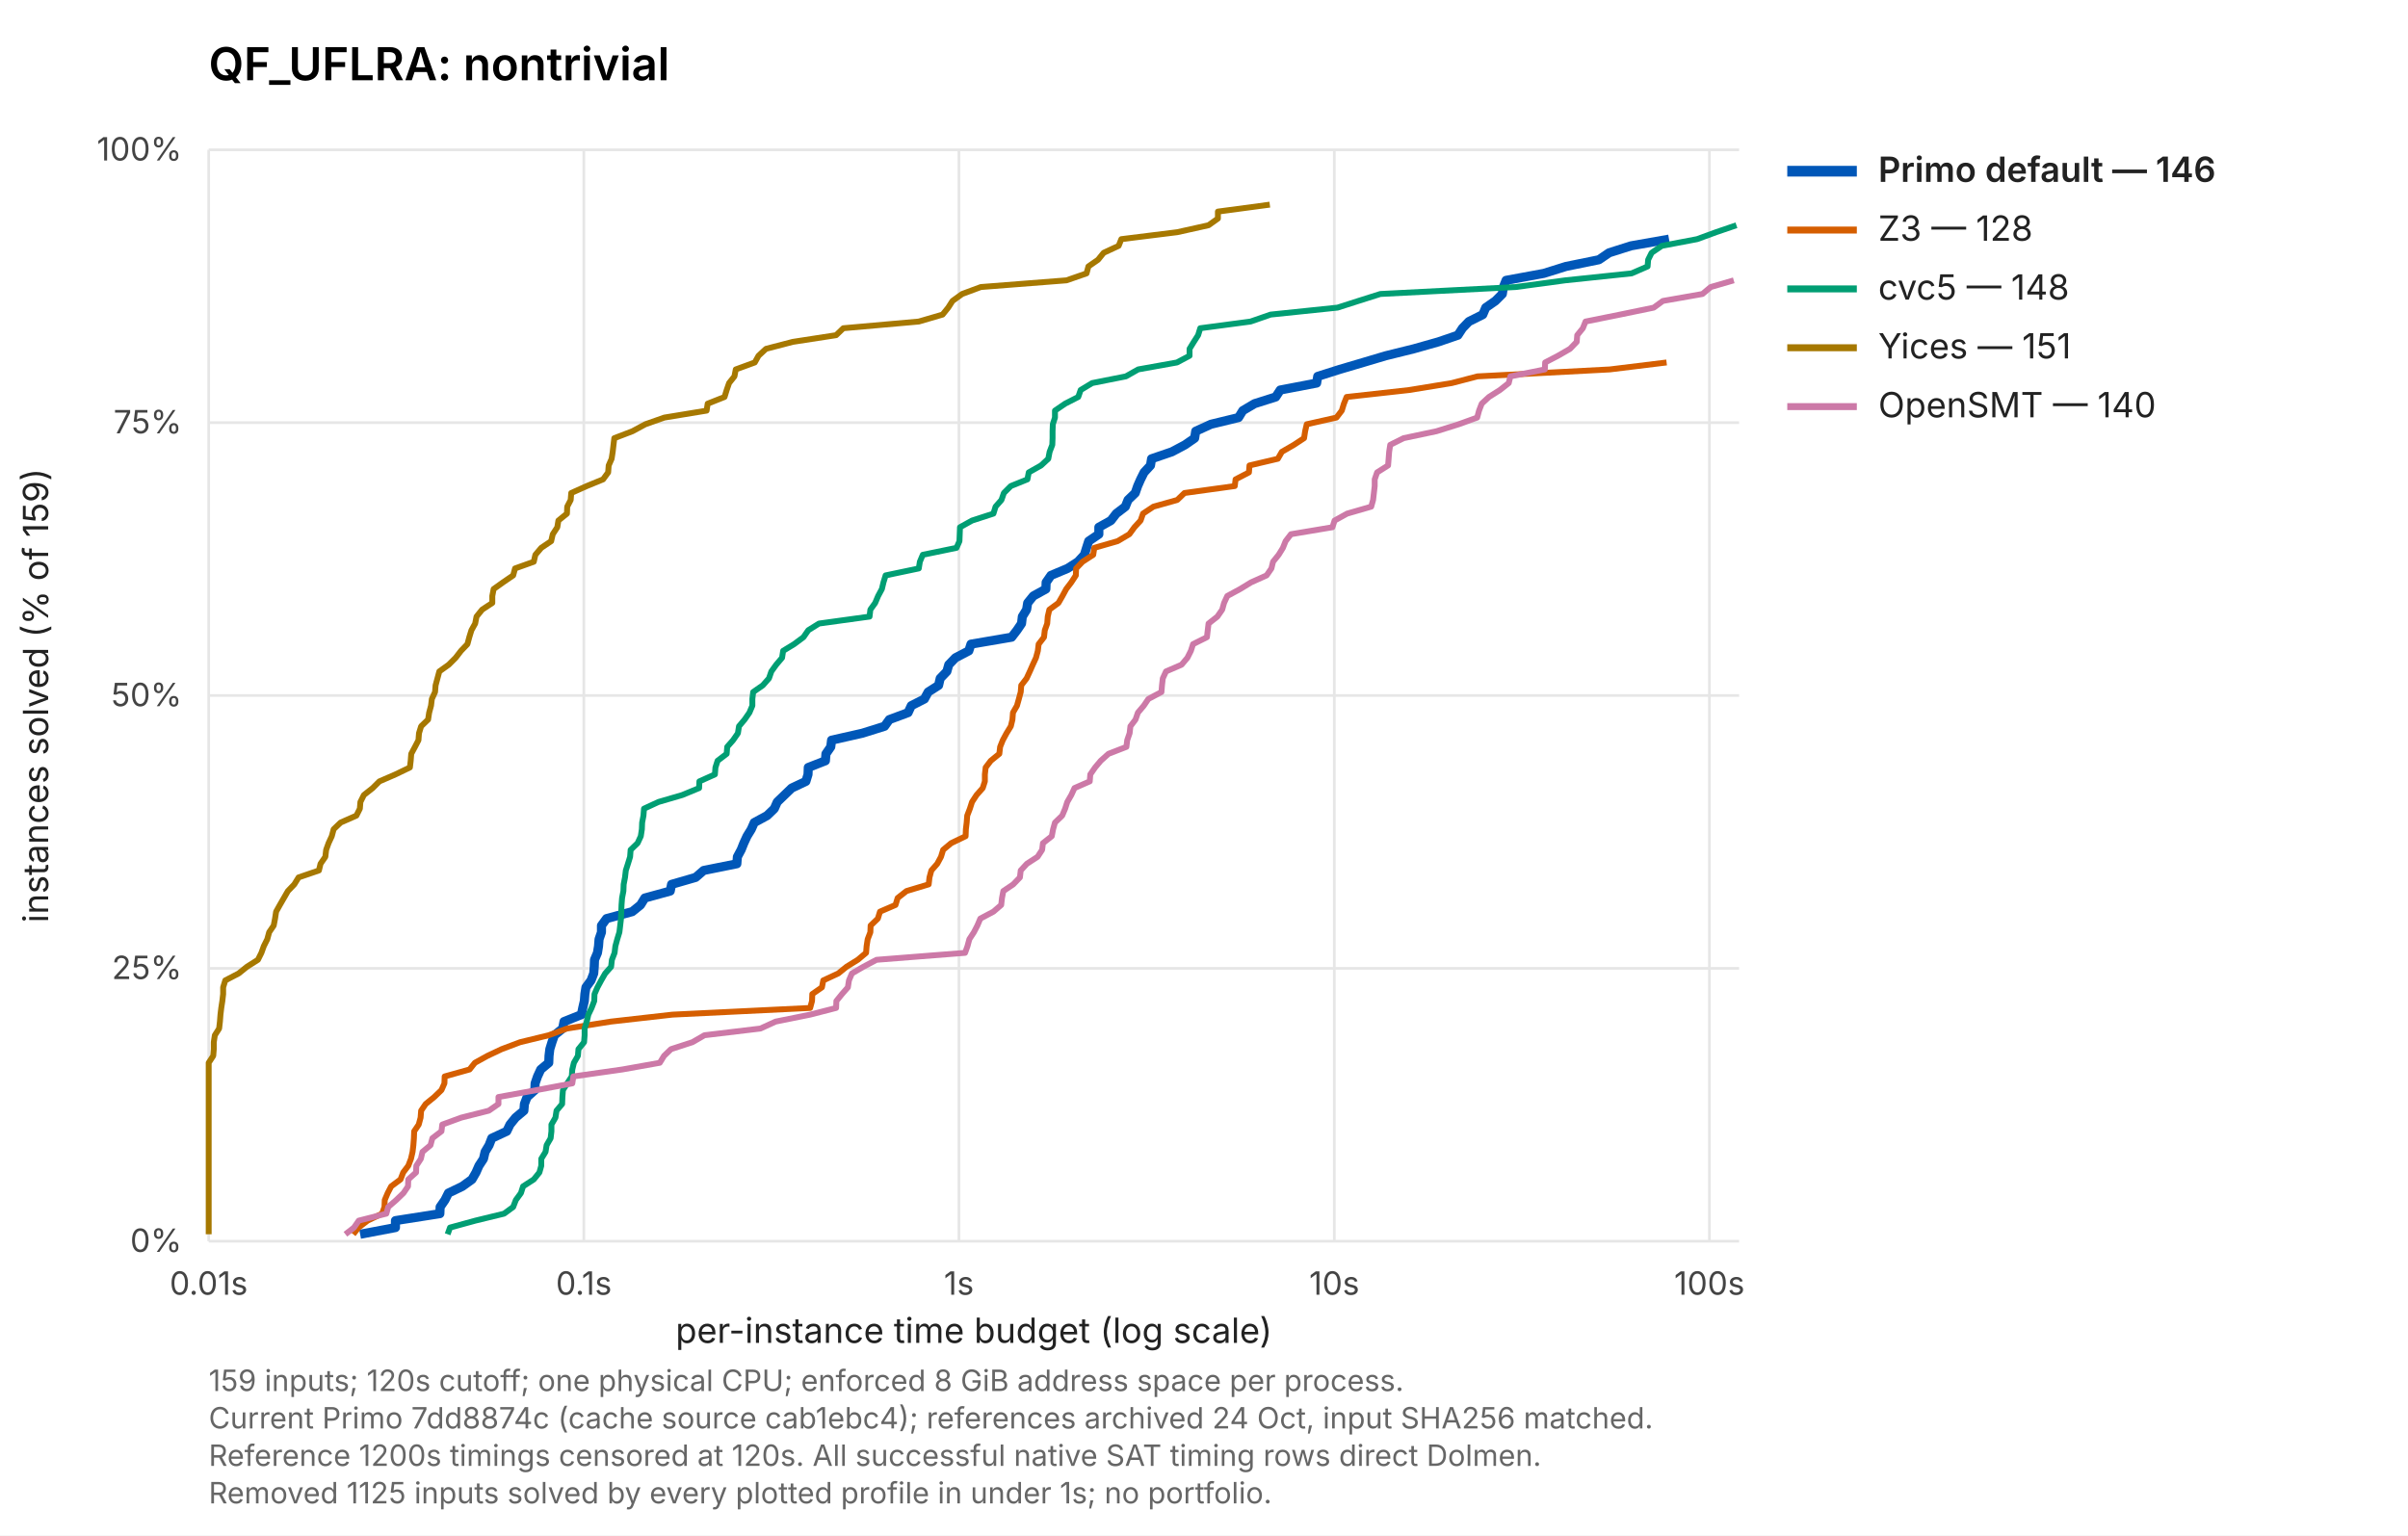
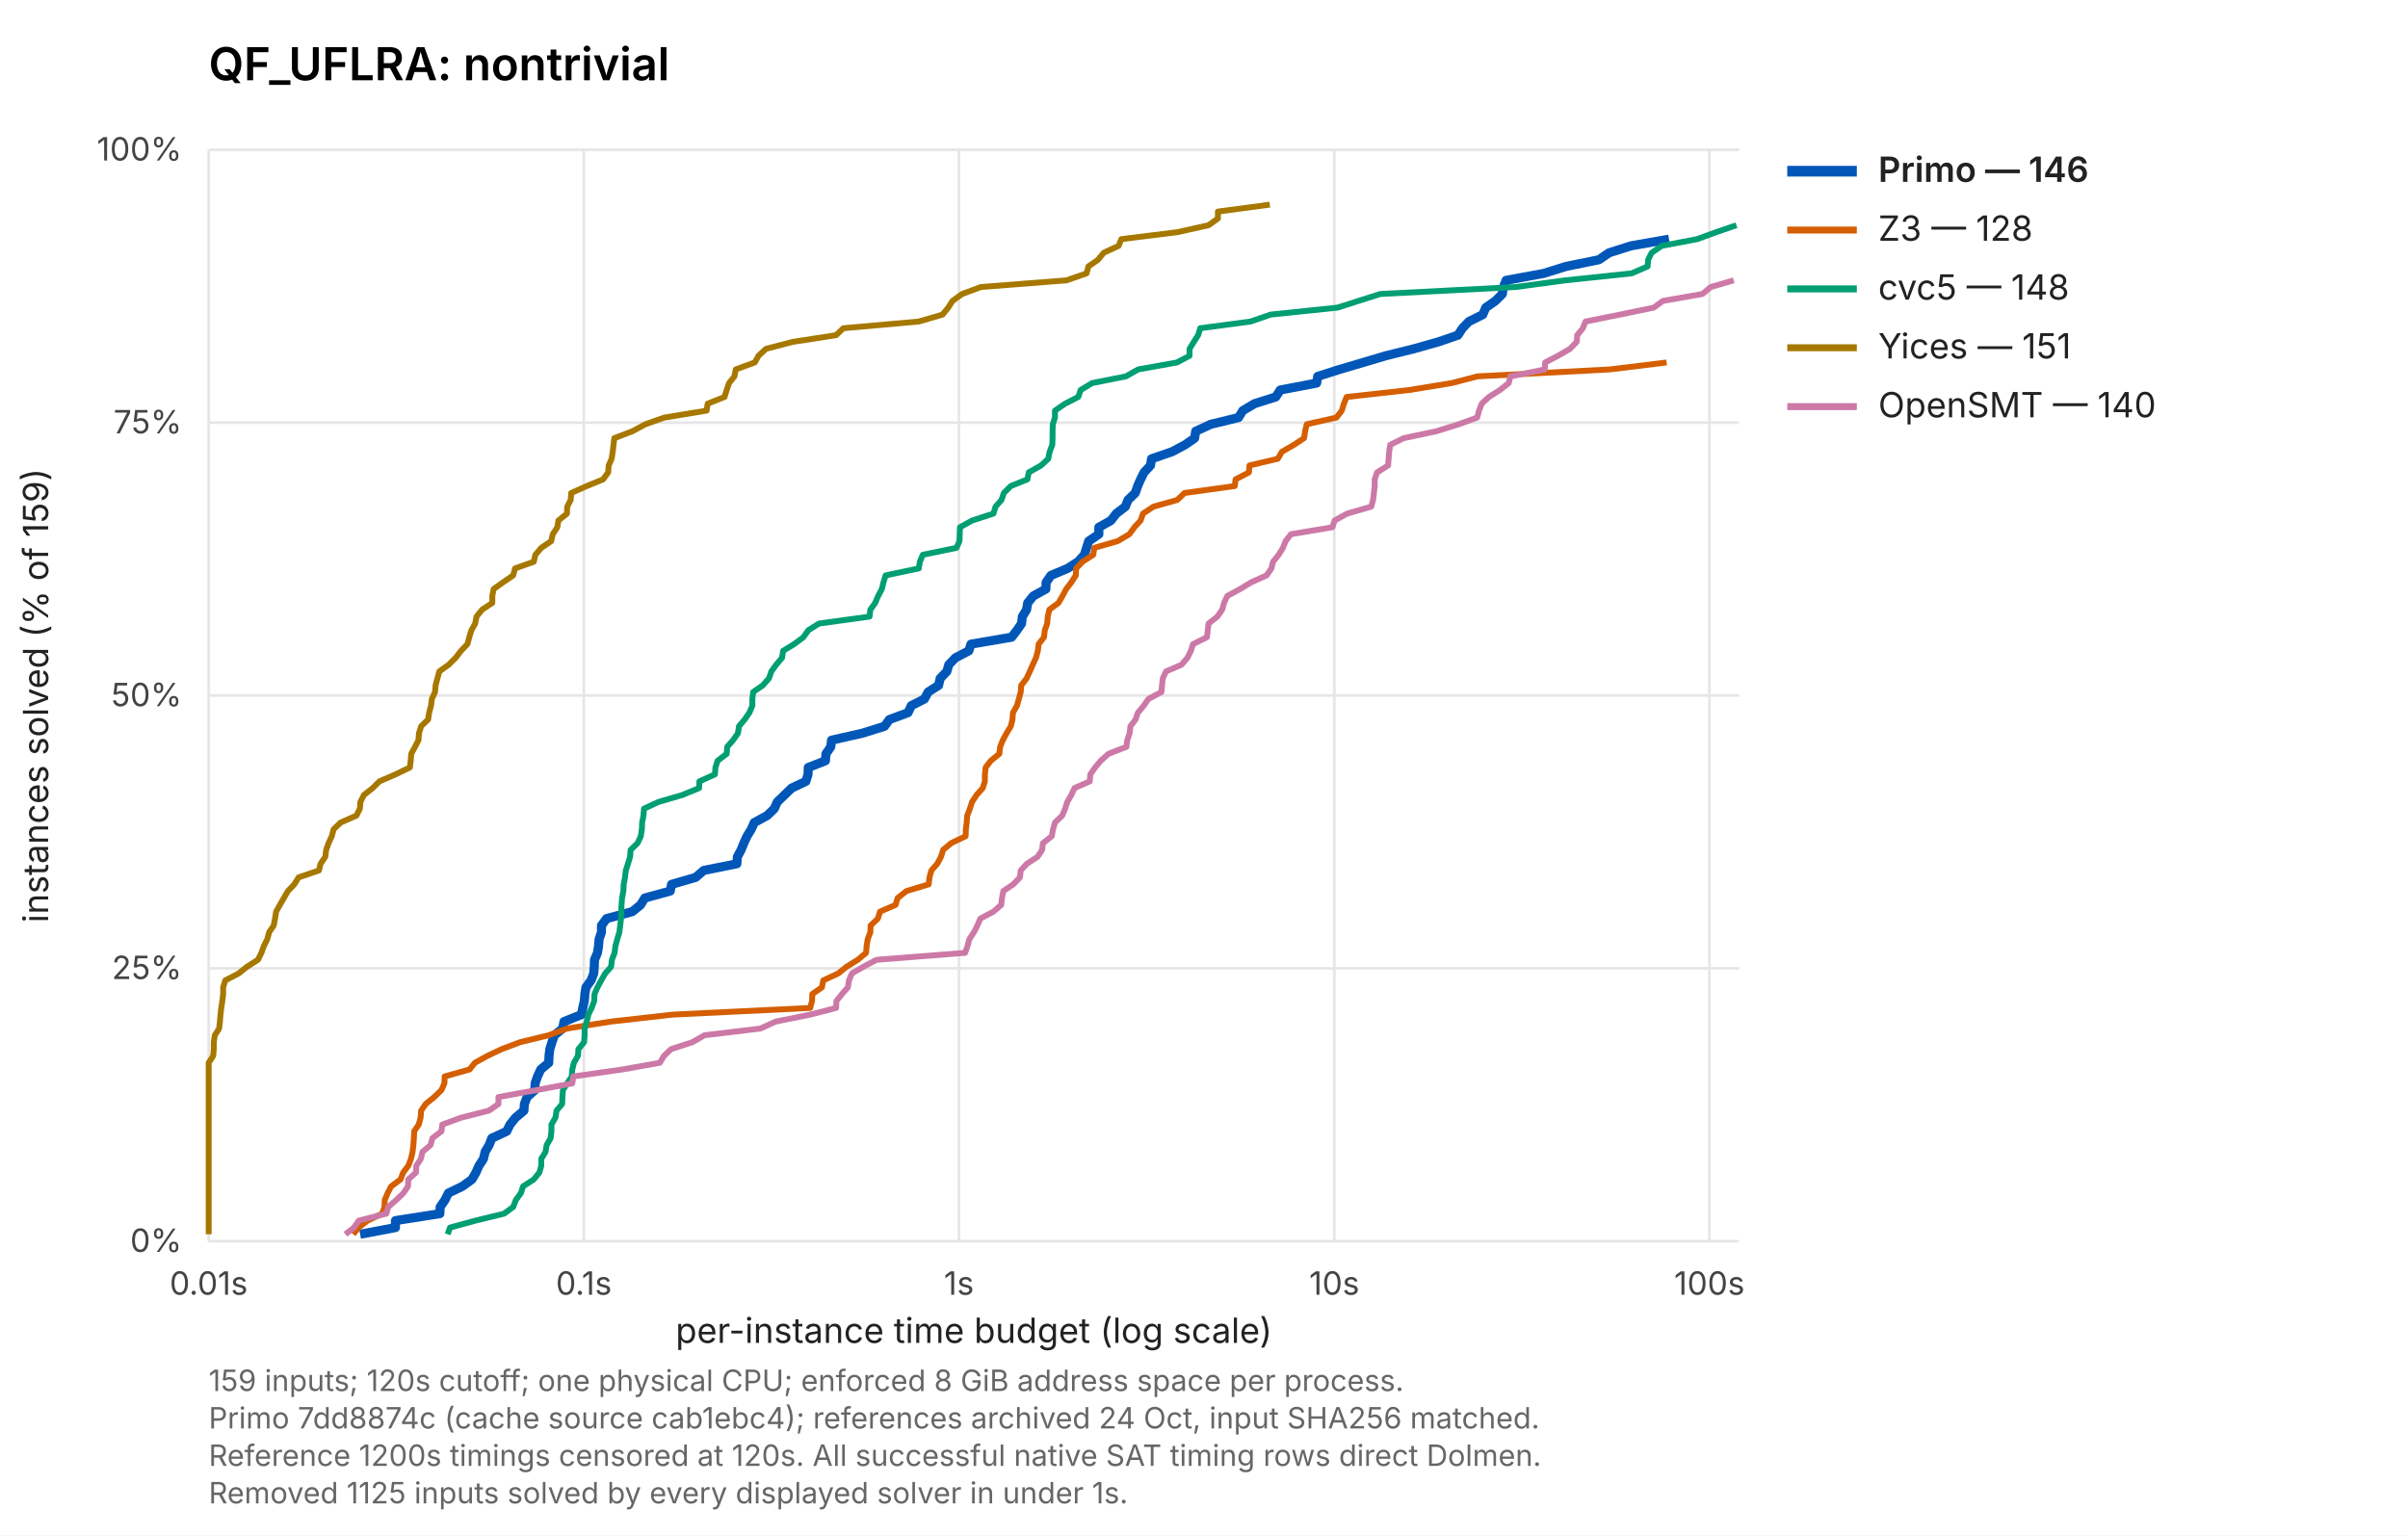
<svg xmlns="http://www.w3.org/2000/svg" width="900" height="574" viewBox="0 0 900 574" font-family="system-ui,-apple-system,sans-serif">
  <rect width="100%" height="100%" fill="#ffffff" />
  <text x="78" y="30" font-size="17" font-weight="600">QF_UFLRA: nontrivial</text>
  <line x1="78.0" y1="56" x2="78.0" y2="464" stroke="#e6e6e6" stroke-width="1" />
  <text x="78.0" y="484" font-size="12" text-anchor="middle" fill="#444">0.01s</text>
  <line x1="218.2" y1="56" x2="218.2" y2="464" stroke="#e6e6e6" stroke-width="1" />
  <text x="218.2" y="484" font-size="12" text-anchor="middle" fill="#444">0.1s</text>
  <line x1="358.4" y1="56" x2="358.4" y2="464" stroke="#e6e6e6" stroke-width="1" />
  <text x="358.4" y="484" font-size="12" text-anchor="middle" fill="#444">1s</text>
  <line x1="498.7" y1="56" x2="498.7" y2="464" stroke="#e6e6e6" stroke-width="1" />
  <text x="498.7" y="484" font-size="12" text-anchor="middle" fill="#444">10s</text>
  <line x1="638.9" y1="56" x2="638.9" y2="464" stroke="#e6e6e6" stroke-width="1" />
  <text x="638.9" y="484" font-size="12" text-anchor="middle" fill="#444">100s</text>
  <line x1="78" y1="464.0" x2="650" y2="464.0" stroke="#e6e6e6" stroke-width="1" />
  <text x="68" y="468.0" font-size="12" text-anchor="end" fill="#444">0%</text>
  <line x1="78" y1="362.0" x2="650" y2="362.0" stroke="#e6e6e6" stroke-width="1" />
  <text x="68" y="366.0" font-size="12" text-anchor="end" fill="#444">25%</text>
  <line x1="78" y1="260.0" x2="650" y2="260.0" stroke="#e6e6e6" stroke-width="1" />
  <text x="68" y="264.0" font-size="12" text-anchor="end" fill="#444">50%</text>
  <line x1="78" y1="158.0" x2="650" y2="158.0" stroke="#e6e6e6" stroke-width="1" />
  <text x="68" y="162.0" font-size="12" text-anchor="end" fill="#444">75%</text>
  <line x1="78" y1="56.0" x2="650" y2="56.0" stroke="#e6e6e6" stroke-width="1" />
  <text x="68" y="60.0" font-size="12" text-anchor="end" fill="#444">100%</text>
  <text x="364" y="502" font-size="13" text-anchor="middle" fill="#222">per-instance time budget (log scale)</text>
  <text x="18" y="260" font-size="13" fill="#222" transform="rotate(-90 18 260)" text-anchor="middle">instances solved (% of 159)</text>
  <polyline points="134.6,461.4 147.8,458.9 147.8,456.3 164.4,453.7 164.5,451.2 166.3,448.6 167.6,446.0 172.8,443.5 176.4,440.9 177.9,438.3 179.0,435.8 180.7,433.2 181.3,430.6 182.8,428.1 183.8,425.5 189.4,422.9 190.6,420.4 192.7,417.8 195.8,415.2 196.0,412.7 197.0,410.1 199.9,407.5 200.0,405.0 200.9,402.4 202.1,399.8 205.1,397.3 205.2,394.7 205.5,392.2 206.3,389.6 207.2,387.0 210.3,384.5 210.8,381.9 217.3,379.3 217.8,376.8 218.4,374.2 218.6,371.6 219.0,369.1 220.9,366.5 221.9,363.9 222.1,361.4 222.2,358.8 223.3,356.2 223.7,353.7 223.9,351.1 224.8,348.5 224.8,346.0 226.7,343.4 236.3,340.8 239.4,338.3 241.0,335.7 250.5,333.1 251.0,330.6 260.0,328.0 263.0,325.4 275.4,322.9 275.6,320.3 277.0,317.7 278.0,315.2 279.2,312.6 280.8,310.0 281.9,307.5 286.7,304.9 289.4,302.3 290.5,299.8 293.2,297.2 295.9,294.6 301.2,292.1 302.0,289.5 302.1,286.9 308.5,284.4 308.7,281.8 310.5,279.2 310.8,276.7 322.3,274.1 330.6,271.5 332.4,269.0 339.4,266.4 340.6,263.8 345.5,261.3 346.9,258.7 350.8,256.2 351.4,253.6 353.9,251.0 354.6,248.5 357.1,245.9 362.1,243.3 362.9,240.8 378.1,238.2 380.1,235.6 381.8,233.1 382.1,230.5 383.7,227.9 384.1,225.4 386.2,222.8 390.9,220.2 391.0,217.7 392.8,215.1 399.0,212.5 402.9,210.0 405.3,207.4 406.1,204.8 406.9,202.3 410.7,199.7 410.7,197.1 415.2,194.6 417.2,192.0 420.6,189.4 421.6,186.9 424.3,184.3 425.2,181.7 426.3,179.2 427.6,176.6 430.0,174.0 430.4,171.5 438.0,168.9 442.9,166.3 446.5,163.8 446.9,161.2 452.6,158.6 462.9,156.1 464.5,153.5 468.9,150.9 476.8,148.4 478.5,145.8 492.1,143.2 492.5,140.7 500.7,138.1 509.5,135.5 517.9,133.0 528.4,130.4 537.6,127.8 544.9,125.3 546.6,122.7 549.0,120.2 554.2,117.6 555.3,115.0 558.9,112.5 561.5,109.9 561.9,107.3 562.9,104.8 577.0,102.2 585.3,99.6 597.6,97.1 601.4,94.5 609.6,91.9 623.8,89.4" fill="none" stroke="#0057b8" stroke-width="3.4" stroke-linejoin="round" />
  <line x1="668" y1="64" x2="694" y2="64" stroke="#0057b8" stroke-width="4.0" />
-   <text x="702" y="68" font-size="13" fill="#222" font-weight="600">Primo default — 146</text>
+   <text x="702" y="68" font-size="13" fill="#222" font-weight="600">Primo — 146</text>
  <polyline points="132.0,461.4 134.0,458.9 137.4,456.3 142.8,453.7 143.7,451.2 143.8,448.6 144.9,446.0 146.2,443.5 149.7,440.9 150.7,438.3 152.6,435.8 153.6,433.2 154.2,430.6 154.5,428.1 154.7,425.5 154.8,422.9 156.5,420.4 157.2,417.8 157.4,415.2 159.1,412.7 162.3,410.1 165.0,407.5 166.1,405.0 166.2,402.4 175.5,399.8 177.5,397.3 182.2,394.7 187.5,392.2 194.4,389.6 205.1,387.0 211.9,384.5 228.3,381.9 251.3,379.3 302.8,376.8 303.5,374.2 303.6,371.6 307.2,369.1 307.7,366.5 313.3,363.9 316.4,361.4 320.6,358.8 323.7,356.2 323.9,353.7 324.3,351.1 325.3,348.5 325.4,346.0 328.1,343.4 328.9,340.8 334.7,338.3 335.5,335.7 338.8,333.1 347.1,330.6 347.4,328.0 348.1,325.4 350.3,322.9 351.7,320.3 352.5,317.7 355.5,315.2 360.9,312.6 361.0,310.0 361.3,307.5 361.5,304.9 362.5,302.3 363.3,299.8 365.0,297.2 367.3,294.6 368.1,292.1 368.1,289.5 368.4,286.9 370.3,284.4 373.5,281.8 373.8,279.2 374.8,276.7 376.2,274.1 377.8,271.5 378.4,269.0 378.6,266.4 380.1,263.8 380.8,261.3 381.5,258.7 381.7,256.2 383.7,253.6 384.9,251.0 386.0,248.5 387.2,245.9 387.9,243.3 388.2,240.8 390.2,238.2 390.5,235.6 391.4,233.1 391.6,230.5 392.2,227.9 395.6,225.4 397.1,222.8 398.5,220.2 400.4,217.7 402.1,215.1 402.2,212.5 404.6,210.0 408.6,207.4 409.0,204.8 417.7,202.3 422.1,199.7 424.0,197.1 426.3,194.6 427.2,192.0 431.1,189.4 440.0,186.9 442.7,184.3 461.5,181.7 461.8,179.2 466.8,176.6 467.0,174.0 477.6,171.5 479.1,168.9 483.6,166.3 487.4,163.8 487.8,161.2 488.4,158.6 499.5,156.1 501.5,153.5 502.3,150.9 503.3,148.4 526.7,145.8 542.6,143.2 552.2,140.7 601.7,138.1 622.9,135.5" fill="none" stroke="#d55e00" stroke-width="2.2" stroke-linejoin="round" />
  <line x1="668" y1="86" x2="694" y2="86" stroke="#d55e00" stroke-width="2.6" />
  <text x="702" y="90" font-size="13" fill="#222">Z3 — 128</text>
  <polyline points="167.3,461.4 168.2,458.9 177.7,456.3 188.4,453.7 191.8,451.2 192.8,448.6 194.7,446.0 195.5,443.5 199.5,440.9 201.6,438.3 202.3,435.8 202.3,433.2 203.9,430.6 204.3,428.1 205.8,425.5 206.1,422.9 206.1,420.4 207.6,417.8 208.0,415.2 210.1,412.7 210.2,410.1 210.4,407.5 212.0,405.0 213.7,402.4 213.9,399.8 214.5,397.3 216.0,394.7 216.2,392.2 218.3,389.6 218.5,387.0 218.5,384.5 219.3,381.9 219.9,379.3 221.1,376.8 222.1,374.2 222.2,371.6 223.3,369.1 224.7,366.5 226.2,363.9 228.4,361.4 228.7,358.8 229.7,356.2 230.0,353.7 230.7,351.1 231.5,348.5 231.8,346.0 232.1,343.4 232.2,340.8 232.3,338.3 232.5,335.7 233.0,333.1 233.1,330.6 233.6,328.0 233.9,325.4 234.7,322.9 235.5,320.3 235.7,317.7 238.3,315.2 239.5,312.6 239.9,310.0 240.0,307.5 240.5,304.9 240.7,302.3 246.1,299.8 255.0,297.2 261.3,294.6 261.4,292.1 267.2,289.5 267.4,286.9 268.2,284.4 271.6,281.8 271.8,279.2 274.0,276.7 275.8,274.1 276.2,271.5 278.3,269.0 280.1,266.4 281.2,263.8 281.2,261.3 281.5,258.7 285.1,256.2 287.4,253.6 288.3,251.0 290.1,248.5 292.3,245.9 292.7,243.3 296.8,240.8 300.3,238.2 302.1,235.6 306.1,233.1 325.0,230.5 325.3,227.9 327.1,225.4 328.2,222.8 329.6,220.2 330.2,217.7 331.0,215.1 343.4,212.5 343.8,210.0 344.9,207.4 357.5,204.8 358.6,202.3 358.7,199.7 358.8,197.1 363.3,194.6 371.3,192.0 372.1,189.4 374.3,186.9 375.2,184.3 377.8,181.7 384.0,179.2 384.5,176.6 389.1,174.0 391.8,171.5 392.3,168.9 393.3,166.3 393.4,163.8 393.4,161.2 393.5,158.6 394.3,156.1 394.3,153.5 398.1,150.9 403.0,148.4 403.9,145.8 408.2,143.2 420.8,140.7 425.4,138.1 439.9,135.5 444.6,133.0 444.6,130.4 446.2,127.8 447.8,125.3 448.6,122.7 467.4,120.2 474.9,117.6 499.9,115.0 507.7,112.5 515.9,109.9 566.5,107.3 585.0,104.8 609.8,102.2 615.8,99.6 616.0,97.1 617.3,94.5 621.1,91.9 634.3,89.4 641.4,86.8 649.0,84.2" fill="none" stroke="#009e73" stroke-width="2.2" stroke-linejoin="round" />
  <line x1="668" y1="108" x2="694" y2="108" stroke="#009e73" stroke-width="2.6" />
  <text x="702" y="112" font-size="13" fill="#222">cvc5 — 148</text>
  <polyline points="78.0,461.4 78.0,458.9 78.0,456.3 78.0,453.7 78.0,451.2 78.0,448.6 78.0,446.0 78.0,443.5 78.0,440.9 78.0,438.3 78.0,435.8 78.0,433.2 78.0,430.6 78.0,428.1 78.0,425.5 78.0,422.9 78.0,420.4 78.0,417.8 78.0,415.2 78.0,412.7 78.0,410.1 78.0,407.5 78.0,405.0 78.0,402.4 78.0,399.8 78.0,397.3 79.7,394.7 79.9,392.2 79.9,389.6 80.3,387.0 81.9,384.5 82.2,381.9 82.4,379.3 82.7,376.8 83.1,374.2 83.4,371.6 83.4,369.1 84.2,366.5 89.2,363.9 92.3,361.4 96.4,358.8 97.7,356.2 98.6,353.7 99.9,351.1 100.6,348.5 102.3,346.0 102.8,343.4 103.2,340.8 104.6,338.3 106.1,335.7 107.6,333.1 110.0,330.6 111.6,328.0 119.2,325.4 119.8,322.9 121.6,320.3 121.9,317.7 122.8,315.2 124.0,312.6 124.7,310.0 127.3,307.5 133.2,304.9 134.5,302.3 134.7,299.8 136.0,297.2 139.3,294.6 141.8,292.1 147.8,289.5 153.2,286.9 153.5,284.4 153.7,281.8 155.1,279.2 156.4,276.7 156.6,274.1 157.4,271.5 160.0,269.0 160.4,266.4 161.1,263.8 161.4,261.3 162.6,258.7 162.8,256.2 163.5,253.6 164.2,251.0 167.7,248.5 170.3,245.9 172.3,243.3 174.7,240.8 175.4,238.2 176.2,235.6 177.6,233.1 178.1,230.5 180.2,227.9 184.0,225.4 184.0,222.8 184.5,220.2 188.0,217.7 191.8,215.1 192.5,212.5 199.5,210.0 200.1,207.4 202.3,204.8 206.0,202.3 206.6,199.7 208.3,197.1 208.7,194.6 211.9,192.0 212.0,189.4 213.3,186.9 213.5,184.3 219.3,181.7 225.4,179.2 227.3,176.6 227.5,174.0 228.6,171.5 229.0,168.9 229.3,166.3 229.6,163.8 236.4,161.2 241.2,158.6 248.3,156.1 264.1,153.5 264.5,150.9 270.8,148.4 271.6,145.8 272.5,143.2 274.5,140.7 275.0,138.1 282.1,135.5 283.5,133.0 286.3,130.4 296.3,127.8 312.5,125.3 315.2,122.7 343.4,120.2 352.3,117.6 354.4,115.0 356.0,112.5 359.6,109.9 366.6,107.3 398.6,104.8 406.1,102.2 406.8,99.6 410.4,97.1 412.5,94.5 418.1,91.9 419.1,89.4 440.0,86.8 451.7,84.2 455.2,81.7 455.2,79.1 474.6,76.5" fill="none" stroke="#a67800" stroke-width="2.2" stroke-linejoin="round" />
  <line x1="668" y1="130" x2="694" y2="130" stroke="#a67800" stroke-width="2.6" />
  <text x="702" y="134" font-size="13" fill="#222">Yices — 151</text>
  <polyline points="129.1,461.4 132.3,458.9 134.1,456.3 144.4,453.7 145.1,451.2 148.1,448.6 150.8,446.0 152.5,443.5 152.6,440.9 155.5,438.3 155.6,435.8 157.3,433.2 157.9,430.6 160.9,428.1 161.6,425.5 165.0,422.9 165.3,420.4 172.4,417.8 182.7,415.2 186.3,412.7 186.3,410.1 200.6,407.5 213.9,405.0 214.3,402.4 232.6,399.8 246.6,397.3 248.2,394.7 250.8,392.2 258.8,389.6 263.3,387.0 284.2,384.5 289.9,381.9 302.8,379.3 312.5,376.8 312.6,374.2 314.7,371.6 316.9,369.1 317.3,366.5 318.4,363.9 322.7,361.4 327.6,358.8 360.7,356.2 361.6,353.7 362.3,351.1 364.0,348.5 365.3,346.0 366.4,343.4 371.3,340.8 374.2,338.3 374.5,335.7 375.0,333.1 378.7,330.6 381.2,328.0 381.5,325.4 383.8,322.9 387.8,320.3 389.5,317.7 389.8,315.2 393.1,312.6 393.6,310.0 394.3,307.5 397.0,304.9 398.1,302.3 398.9,299.8 400.4,297.2 401.6,294.6 407.3,292.1 407.5,289.5 409.3,286.9 411.4,284.4 414.3,281.8 421.0,279.2 421.3,276.7 422.2,274.1 422.5,271.5 424.4,269.0 425.3,266.4 427.5,263.8 429.2,261.3 434.1,258.7 434.3,256.2 434.6,253.6 435.8,251.0 441.6,248.5 443.8,245.9 445.1,243.3 445.9,240.8 451.1,238.2 451.4,235.6 451.7,233.1 455.0,230.5 456.8,227.9 457.5,225.4 458.7,222.8 463.5,220.2 467.6,217.7 473.4,215.1 475.2,212.5 475.8,210.0 477.9,207.4 479.5,204.8 480.5,202.3 482.5,199.7 498.0,197.1 498.8,194.6 503.5,192.0 512.5,189.4 513.2,186.9 513.5,184.3 513.8,181.7 513.8,179.2 514.7,176.6 518.8,174.0 519.0,171.5 519.2,168.9 519.6,166.3 524.6,163.8 536.9,161.2 545.2,158.6 552.1,156.1 552.8,153.5 553.8,150.9 556.5,148.4 560.6,145.8 563.9,143.2 564.5,140.7 577.4,138.1 577.5,135.5 582.3,133.0 586.8,130.4 589.3,127.8 589.5,125.3 591.6,122.7 592.6,120.2 605.5,117.6 618.1,115.0 621.5,112.5 636.3,109.9 639.4,107.3 648.0,104.8" fill="none" stroke="#cc79a7" stroke-width="2.2" stroke-linejoin="round" />
  <line x1="668" y1="152" x2="694" y2="152" stroke="#cc79a7" stroke-width="2.6" />
  <text x="702" y="156" font-size="13" fill="#222">OpenSMT — 140</text>
  <text x="78" y="520" font-size="11" fill="#666">159 inputs; 120s cutoff; one physical CPU; enforced 8 GiB address space per process.</text>
-   <text x="78" y="534" font-size="11" fill="#666">Current Primo 7dd8874c (cache source cab1ebc4); references archived 24 Oct, input SHA256 matched.</text>
+   <text x="78" y="534" font-size="11" fill="#666">Primo 7dd8874c (cache source cab1ebc4); references archived 24 Oct, input SHA256 matched.</text>
  <text x="78" y="548" font-size="11" fill="#666">Reference 1200s timings censored at 120s. All successful native SAT timing rows direct Dolmen.</text>
-   <text x="78" y="562" font-size="11" fill="#666">Removed 1125 inputs solved by every plotted profile in under 1s; no portfolio.</text>
+   <text x="78" y="562" font-size="11" fill="#666">Removed 1125 inputs solved by every displayed solver in under 1s.</text>
</svg>
